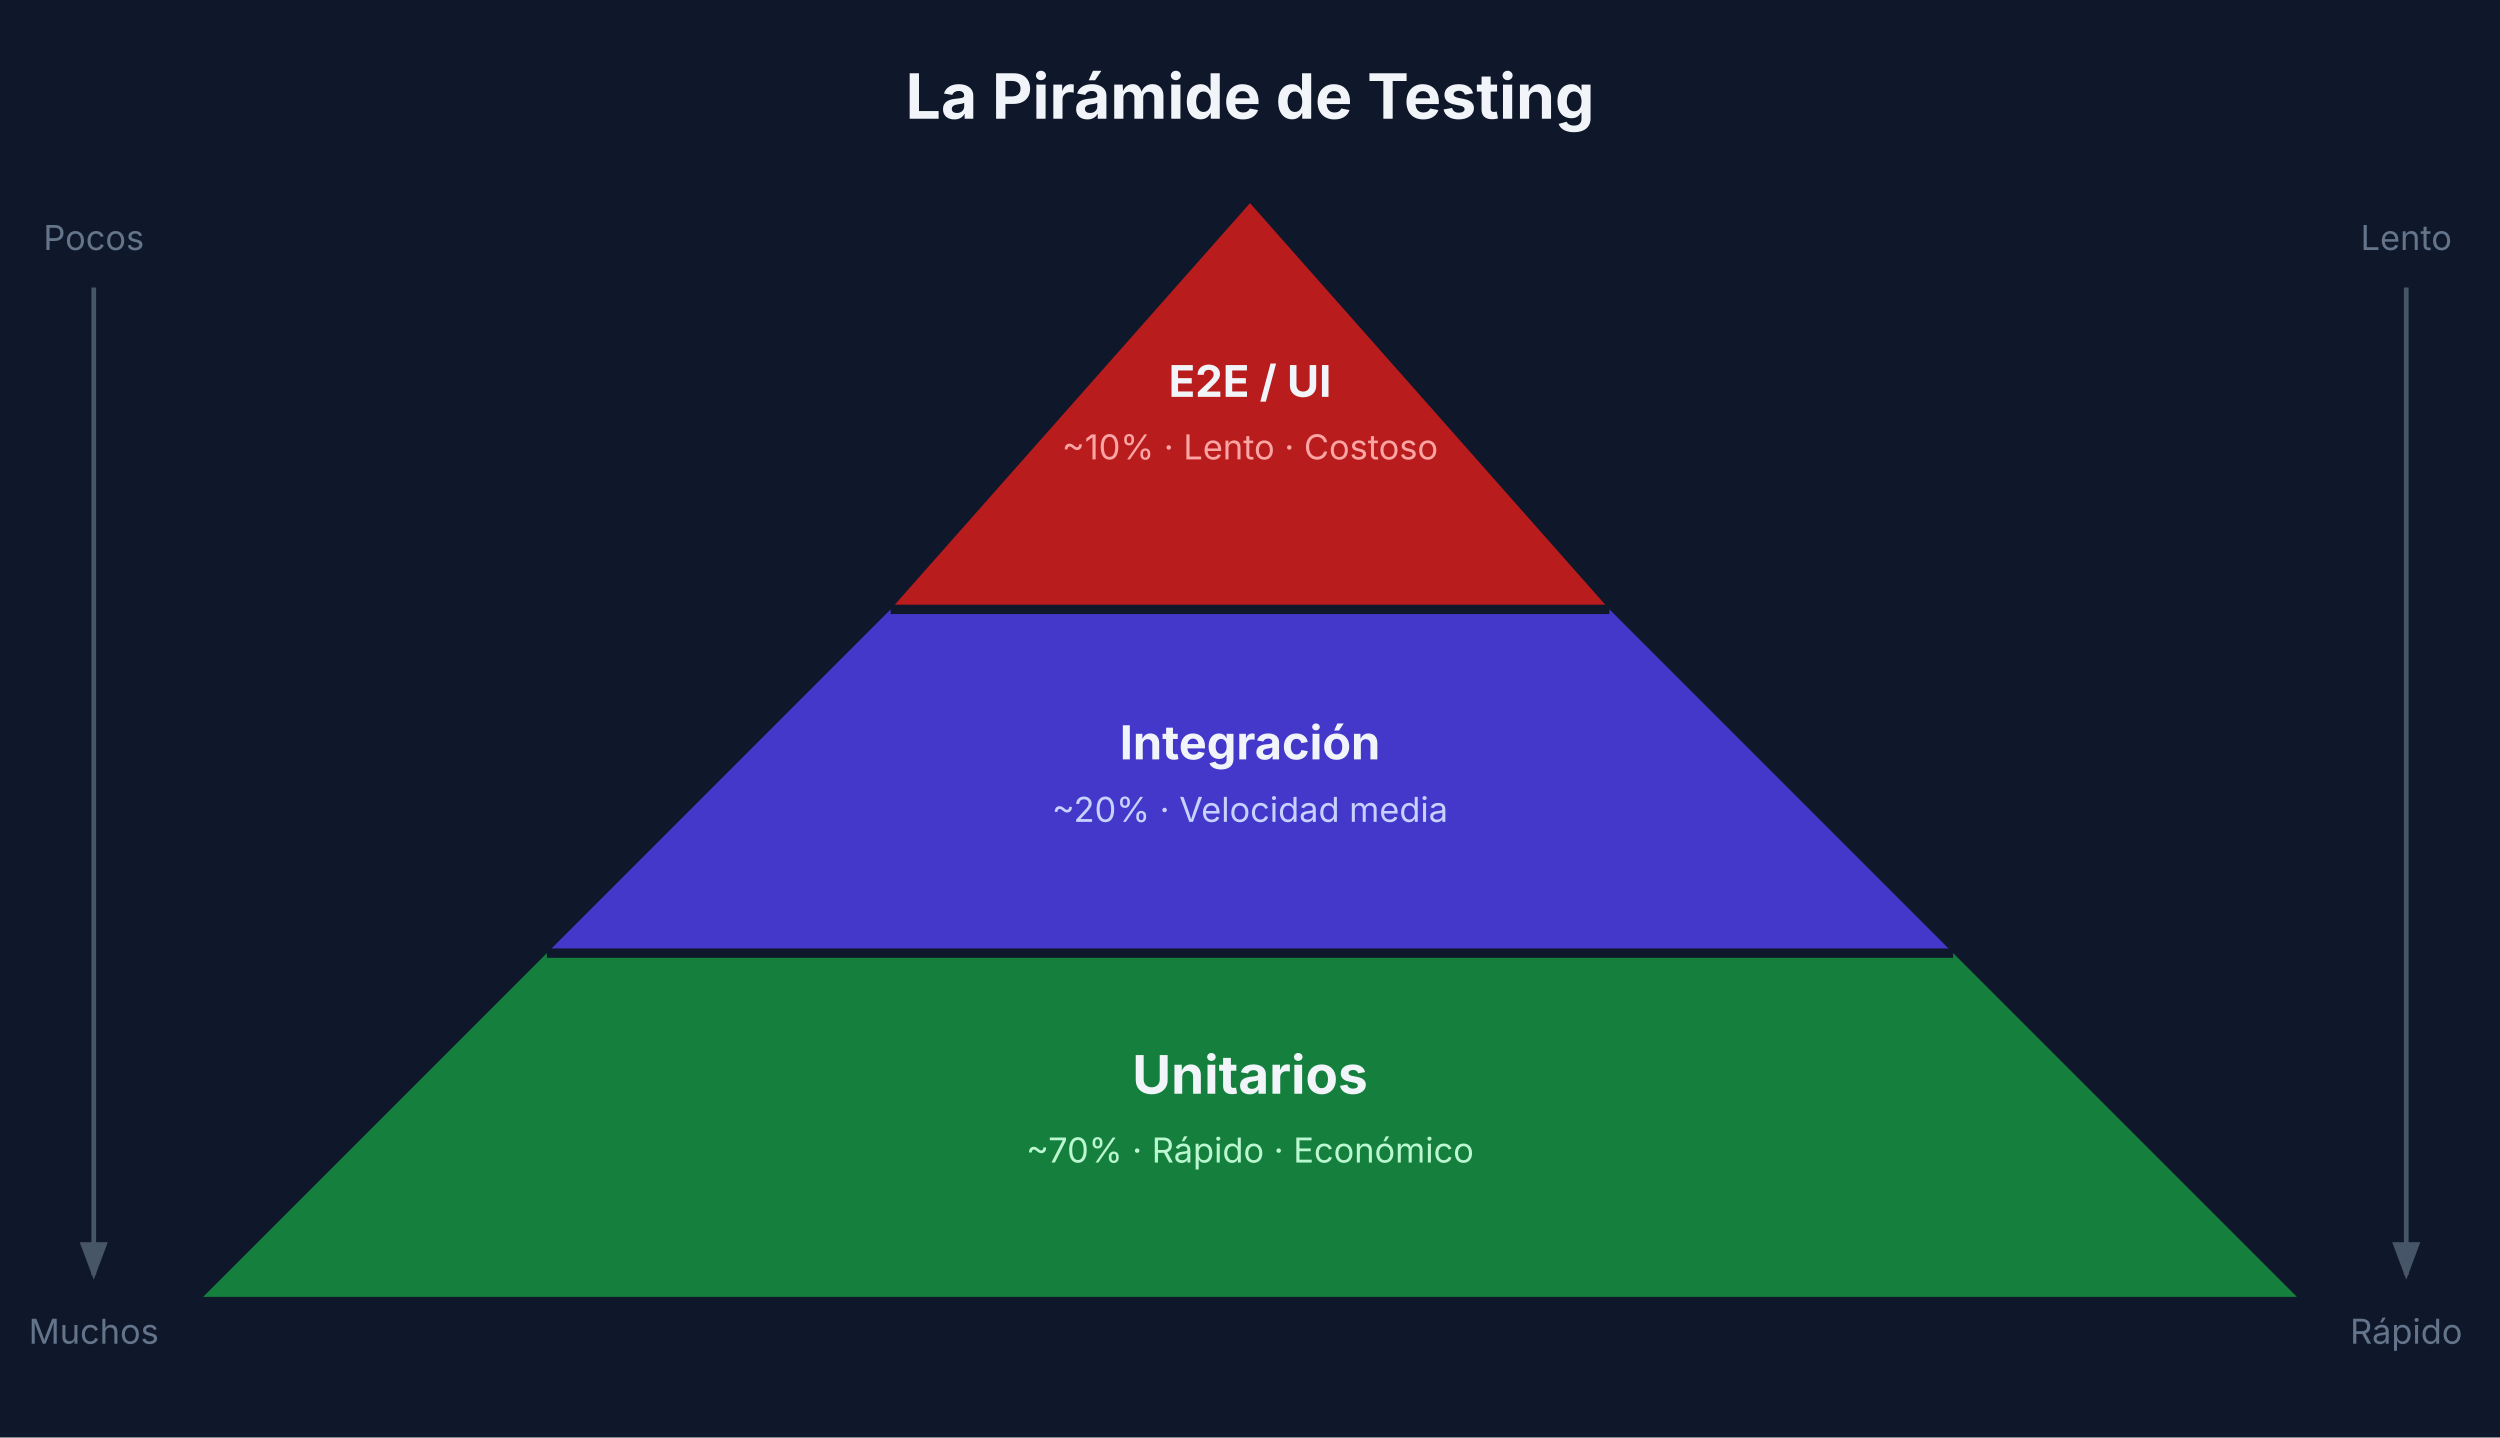
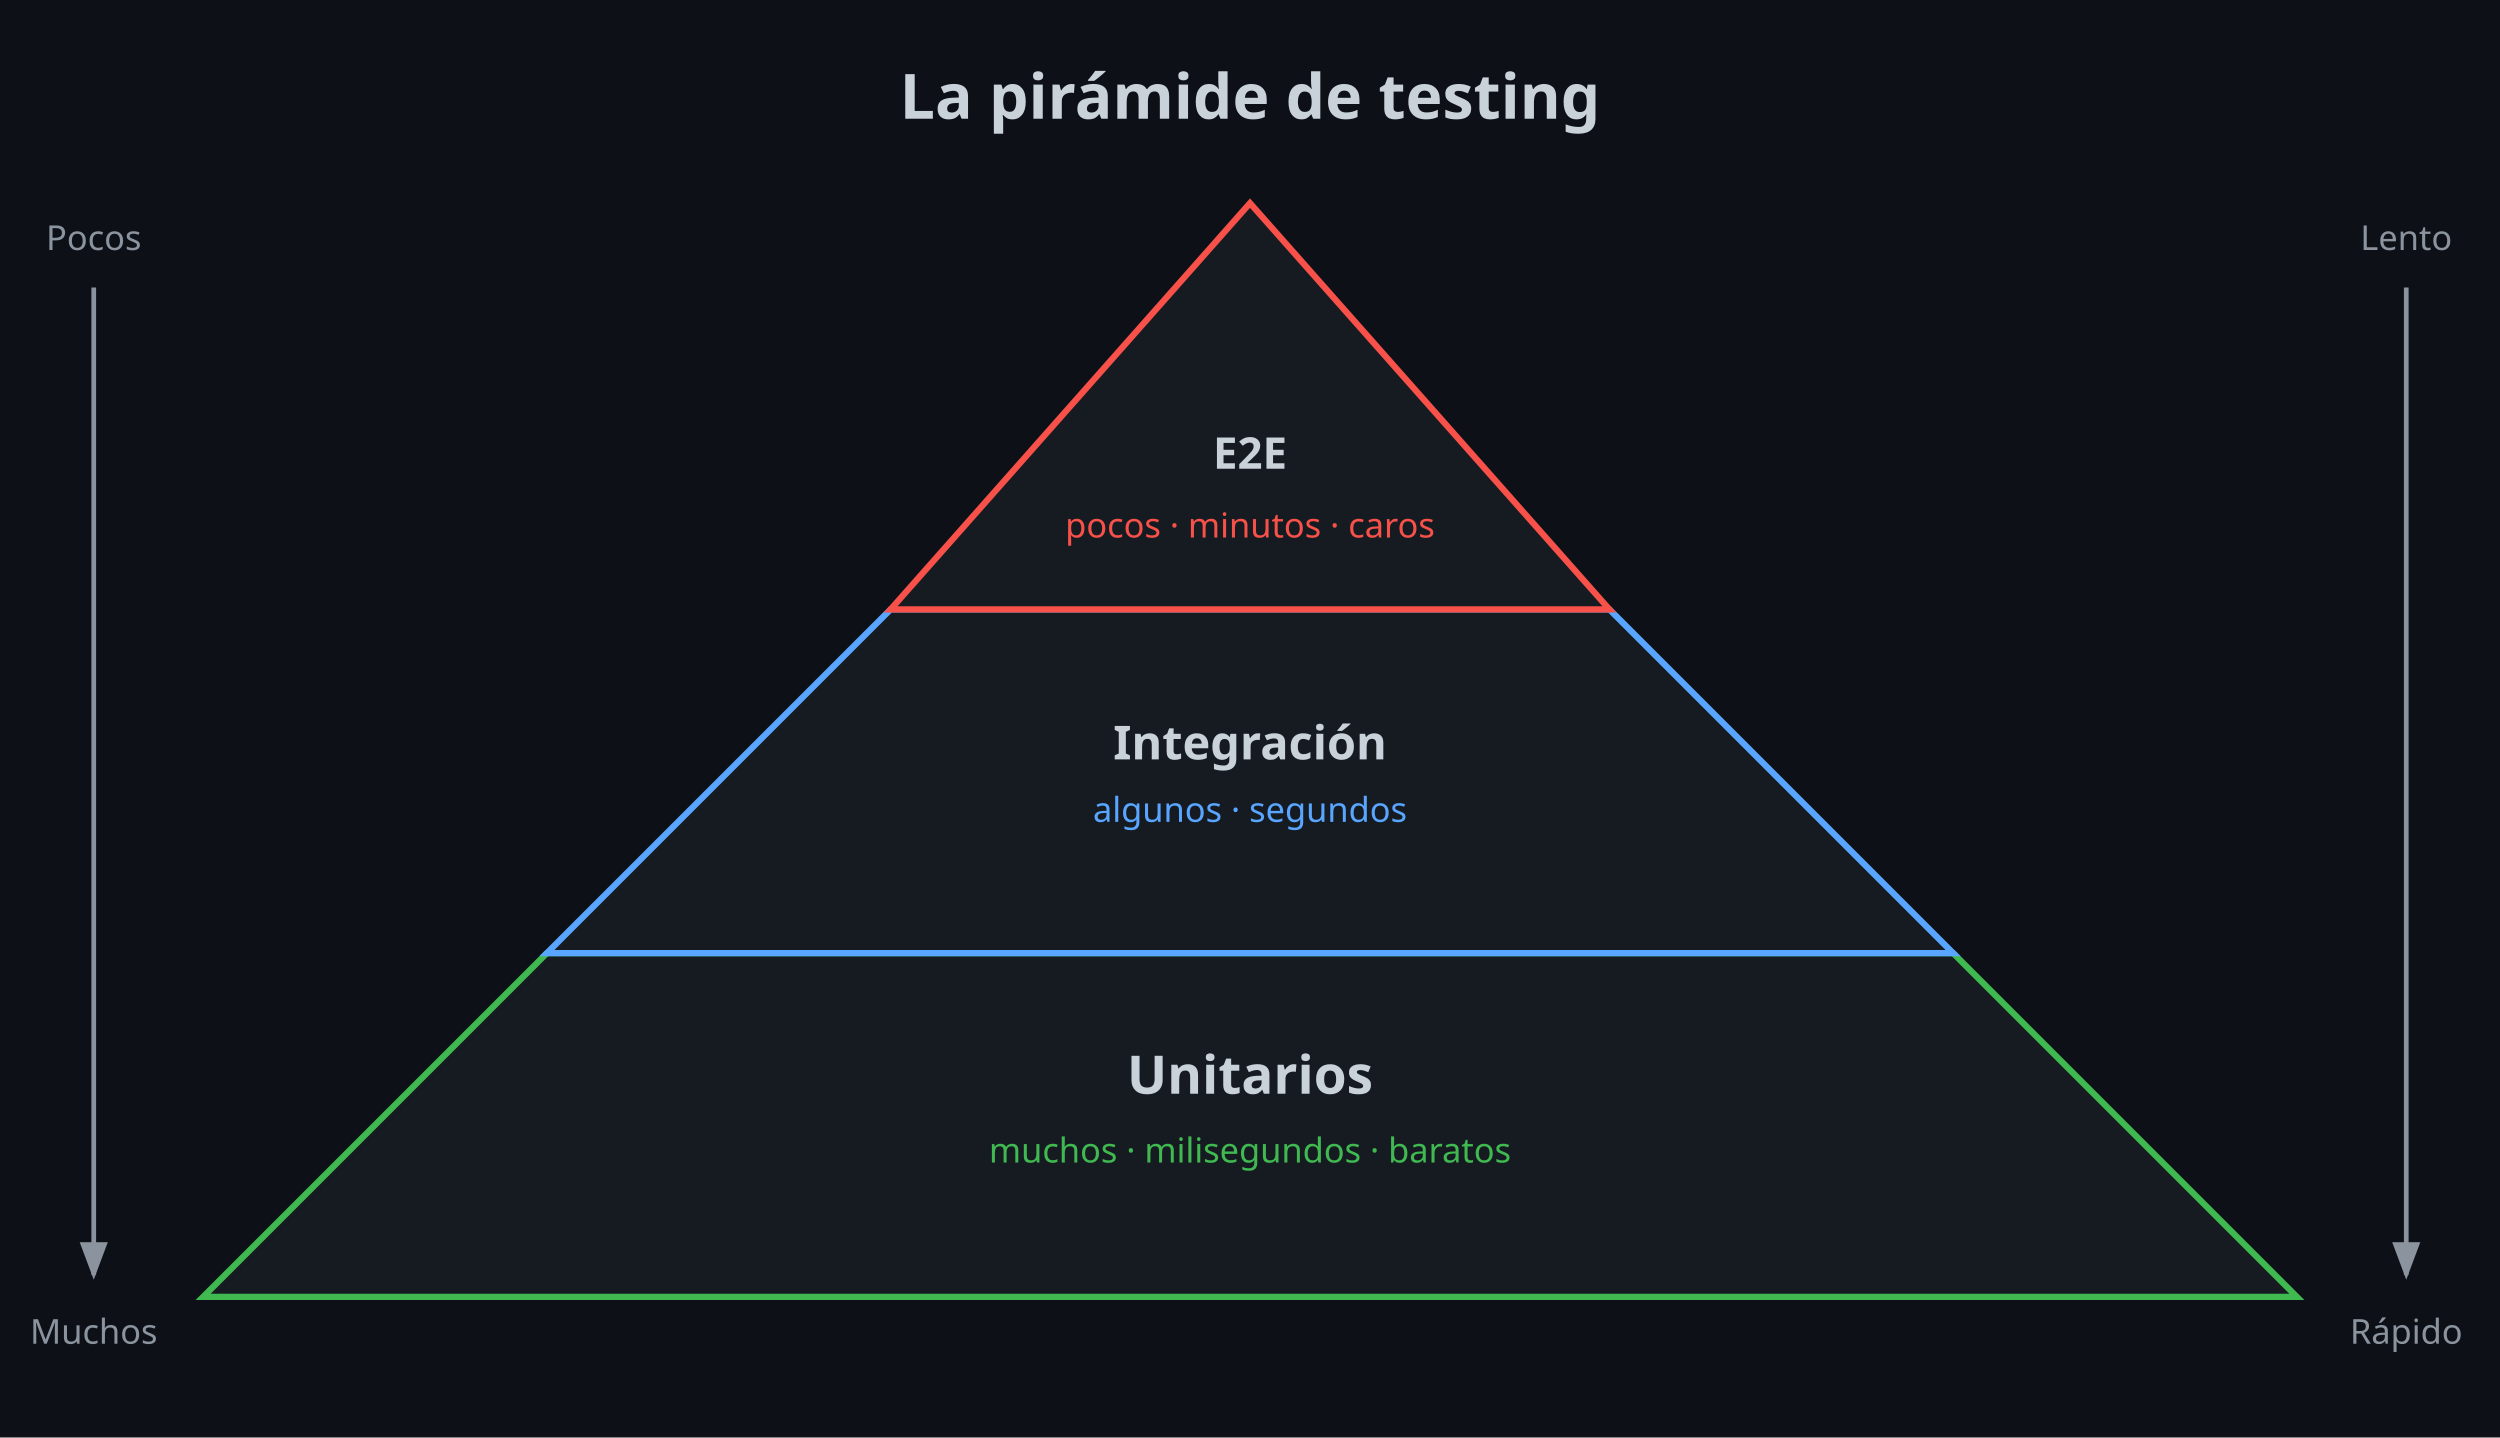
- <svg xmlns="http://www.w3.org/2000/svg" viewBox="0 0 800 460" width="800" height="460" font-family="system-ui, -apple-system, 'Segoe UI', sans-serif">
+ <svg xmlns="http://www.w3.org/2000/svg" viewBox="0 0 800 460" width="800" height="460" font-family="sans-serif">
  <defs>
    <marker id="arr" markerWidth="8" markerHeight="6" refX="7" refY="3" orient="auto">
-       <polygon points="0 0, 8 3, 0 6" fill="#475569" />
+       <polygon points="0 0, 8 3, 0 6" fill="#8b949e" />
    </marker>
  </defs>
-   <rect width="800" height="460" fill="#0f172a" />
-   <text x="400" y="38" text-anchor="middle" fill="#f1f5f9" font-size="20" font-weight="700">La Pirámide de Testing</text>
-   <polygon points="175,305 625,305 735,415 65,415" fill="#15803d" />
-   <polygon points="285,195 515,195 625,305 175,305" fill="#4338ca" />
-   <polygon points="400,65 285,195 515,195" fill="#b91c1c" />
-   <line x1="285" y1="195" x2="515" y2="195" stroke="#0f172a" stroke-width="3" />
-   <line x1="175" y1="305" x2="625" y2="305" stroke="#0f172a" stroke-width="3" />
-   <text x="400" y="127" text-anchor="middle" fill="#f1f5f9" font-size="14" font-weight="700">E2E / UI</text>
-   <text x="400" y="147" text-anchor="middle" fill="#fca5a5" font-size="11">~10% · Lento · Costoso</text>
-   <text x="400" y="243" text-anchor="middle" fill="#f1f5f9" font-size="15" font-weight="700">Integración</text>
-   <text x="400" y="263" text-anchor="middle" fill="#c7d2fe" font-size="11">~20% · Velocidad media</text>
-   <text x="400" y="350" text-anchor="middle" fill="#f1f5f9" font-size="17" font-weight="700">Unitarios</text>
-   <text x="400" y="372" text-anchor="middle" fill="#bbf7d0" font-size="11">~70% · Rápido · Económico</text>
-   <line x1="30" y1="92" x2="30" y2="408" stroke="#475569" stroke-width="1.5" marker-end="url(#arr)" />
-   <text x="30" y="80" text-anchor="middle" fill="#64748b" font-size="11">Pocos</text>
-   <text x="30" y="430" text-anchor="middle" fill="#64748b" font-size="11">Muchos</text>
-   <line x1="770" y1="92" x2="770" y2="408" stroke="#475569" stroke-width="1.5" marker-end="url(#arr)" />
-   <text x="770" y="80" text-anchor="middle" fill="#64748b" font-size="11">Lento</text>
-   <text x="770" y="430" text-anchor="middle" fill="#64748b" font-size="11">Rápido</text>
+   <rect width="800" height="460" fill="#0d1117" />
+   <text x="400" y="38" text-anchor="middle" fill="#c9d1d9" font-size="20" font-weight="700">La pirámide de testing</text>
+   <polygon points="175,305 625,305 735,415 65,415" fill="#161b22" stroke="#3fb950" stroke-width="2" />
+   <polygon points="285,195 515,195 625,305 175,305" fill="#161b22" stroke="#58a6ff" stroke-width="2" />
+   <polygon points="400,65 285,195 515,195" fill="#161b22" stroke="#f85149" stroke-width="2" />
+   <text x="400" y="150" text-anchor="middle" fill="#c9d1d9" font-size="14" font-weight="700">E2E</text>
+   <text x="400" y="172" text-anchor="middle" fill="#f85149" font-size="11">pocos · minutos · caros</text>
+   <text x="400" y="243" text-anchor="middle" fill="#c9d1d9" font-size="15" font-weight="700">Integración</text>
+   <text x="400" y="263" text-anchor="middle" fill="#58a6ff" font-size="11">algunos · segundos</text>
+   <text x="400" y="350" text-anchor="middle" fill="#c9d1d9" font-size="17" font-weight="700">Unitarios</text>
+   <text x="400" y="372" text-anchor="middle" fill="#3fb950" font-size="11">muchos · milisegundos · baratos</text>
+   <line x1="30" y1="92" x2="30" y2="408" stroke="#8b949e" stroke-width="1.5" marker-end="url(#arr)" />
+   <text x="30" y="80" text-anchor="middle" fill="#8b949e" font-size="11">Pocos</text>
+   <text x="30" y="430" text-anchor="middle" fill="#8b949e" font-size="11">Muchos</text>
+   <line x1="770" y1="92" x2="770" y2="408" stroke="#8b949e" stroke-width="1.5" marker-end="url(#arr)" />
+   <text x="770" y="80" text-anchor="middle" fill="#8b949e" font-size="11">Lento</text>
+   <text x="770" y="430" text-anchor="middle" fill="#8b949e" font-size="11">Rápido</text>
</svg>
